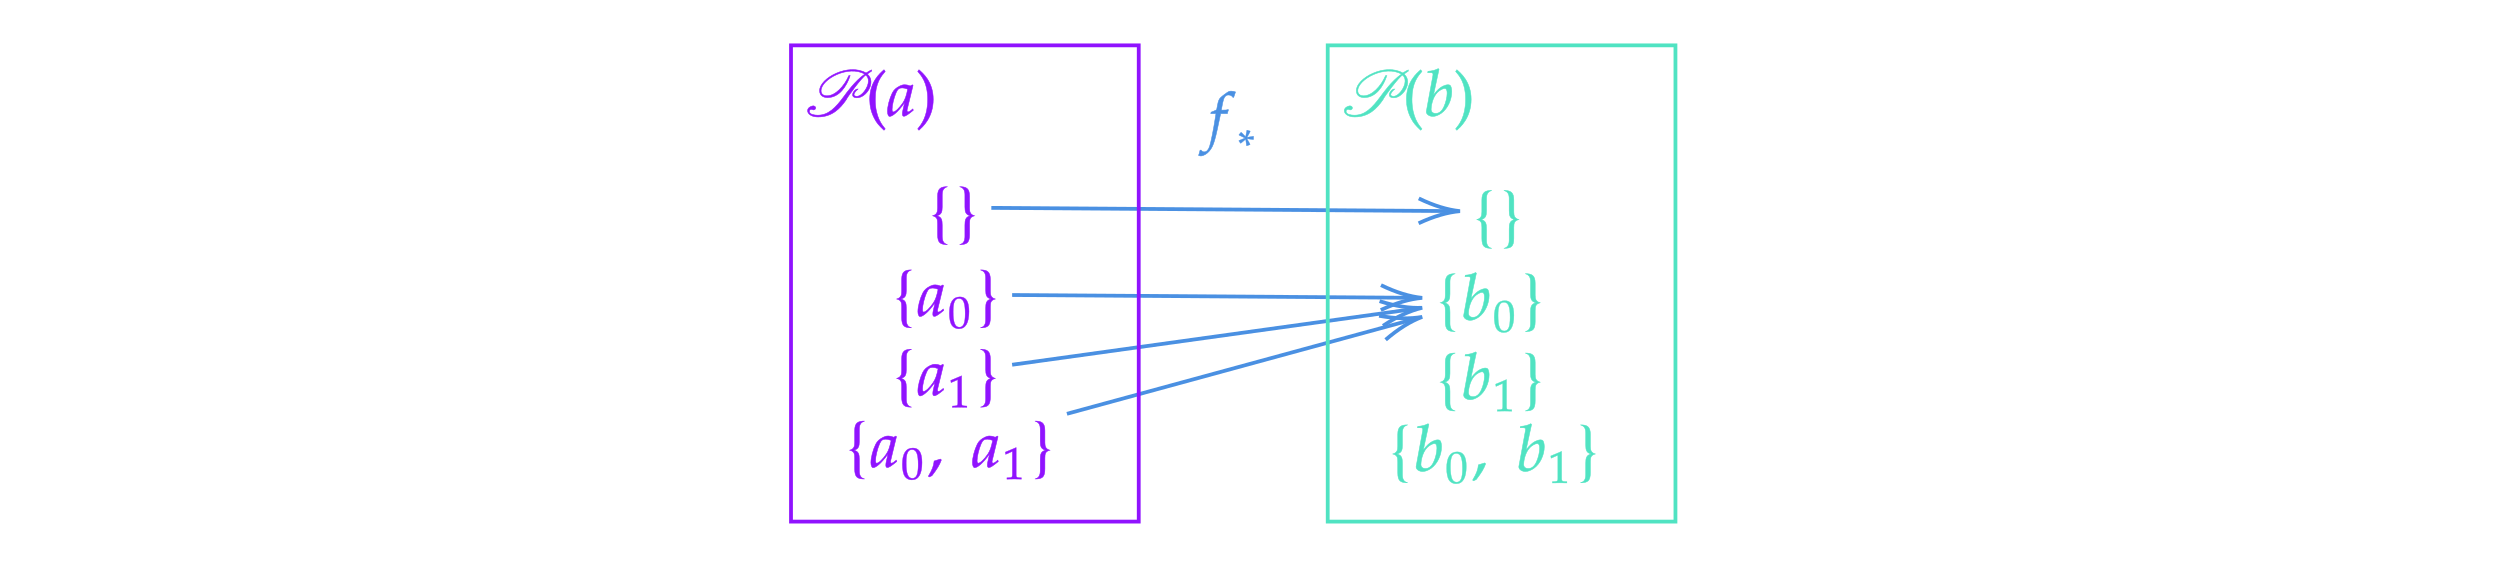
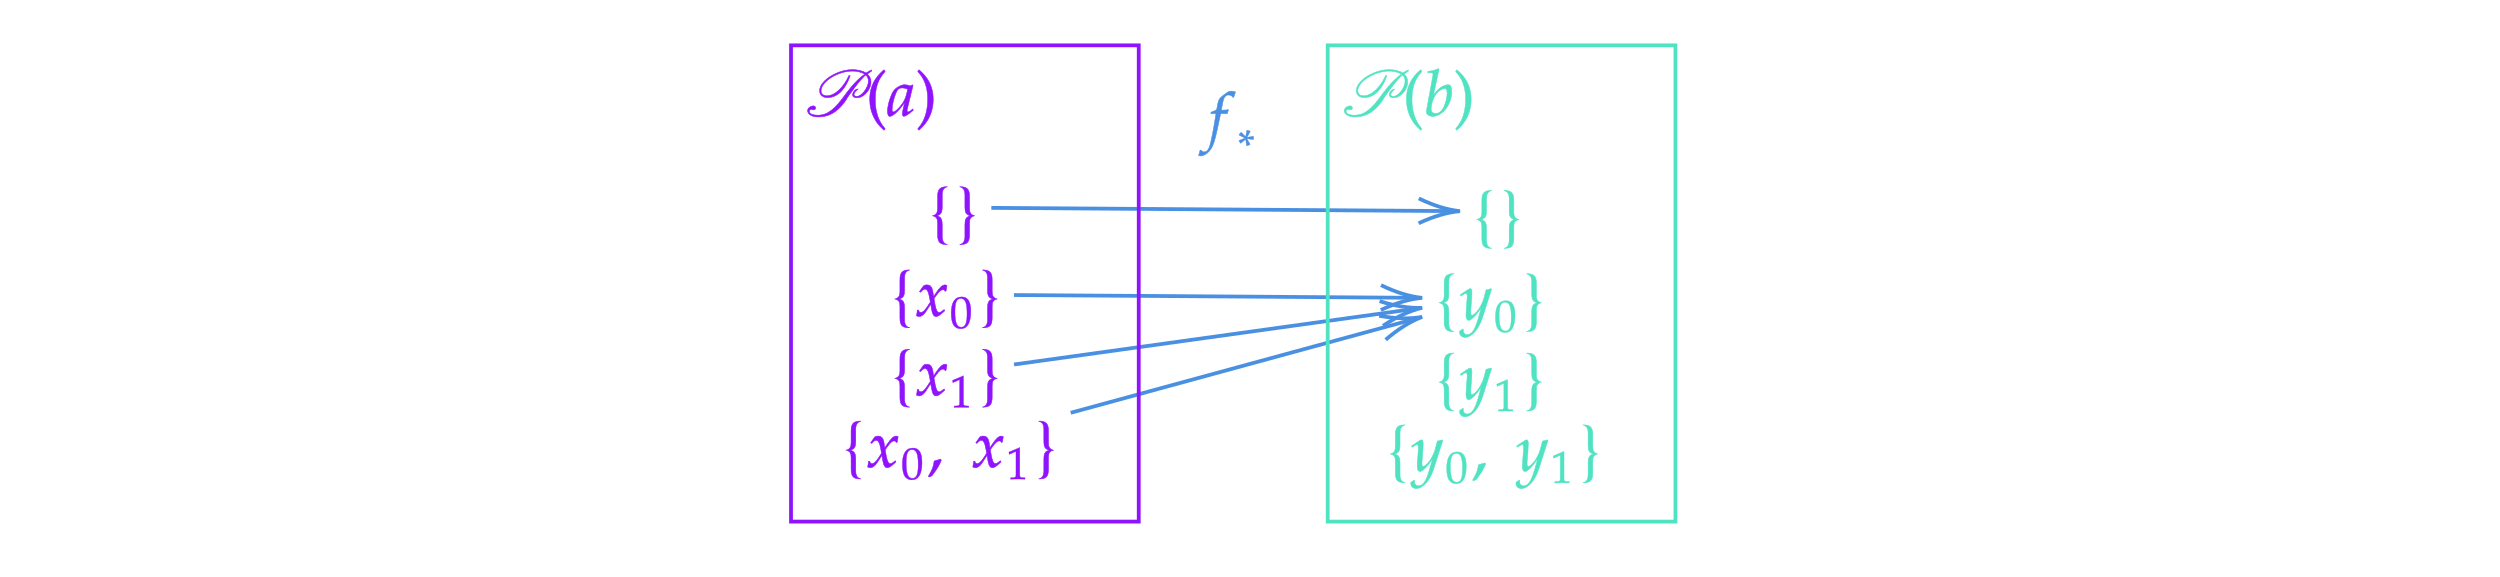
<svg xmlns="http://www.w3.org/2000/svg" x="0" y="0" width="661.433" height="152.4" style="         width:661.433px;         height:152.4px;         background: transparent;         fill: none; ">
  <svg class="role-diagram-draw-area">
    <g class="shapes-region" style="stroke: black; fill: none;">
      <g />
    </g>
    <g>
      <g class="connection-group">
        <g class="arrow-line">
-           <path class="connection real" stroke-dasharray="" d="  M262.28,55 L384.28,55.85" style="stroke: rgb(74, 144, 226); stroke-width: 1px; fill: none; fill-opacity: 1; stroke-opacity: 1;" />
-           <g stroke="rgb(74,144,226)" transform="matrix(-0.9999756,-0.00698126,0.00698126,-0.9999756,386.279,55.86389)" style="stroke: rgb(74, 144, 226); stroke-width: 1px;" stroke-opacity="1">
+           <path class="connection real" stroke-dasharray="" d="  M262.28,55 L384.28,55.85" style="stroke: rgb(74, 144, 226); stroke-opacity: 1; stroke-width: 1px; fill: none; fill-opacity: 1;" />
+           <g stroke="rgb(74,144,226)" stroke-opacity="1" transform="matrix(-0.9999756,-0.00698126,0.00698126,-0.9999756,386.279,55.86389)" style="stroke: rgb(74, 144, 226); stroke-width: 1px;">
            <path d=" M10.93,-3.29 Q4.96,-0.45 0,0 Q4.96,0.45 10.93,3.29" />
          </g>
        </g>
      </g>
      <g class="connection-group">
        <g class="arrow-line">
-           <path class="connection real" stroke-dasharray="" d="  M267.78,78.05 L374.28,78.79" style="stroke: rgb(74, 144, 226); stroke-width: 1px; fill: none; fill-opacity: 1; stroke-opacity: 1;" />
-           <g stroke="rgb(74,144,226)" transform="matrix(-0.9999756,-0.00698126,0.00698126,-0.9999756,376.279,78.80833)" style="stroke: rgb(74, 144, 226); stroke-width: 1px;" stroke-opacity="1">
+           <path class="connection real" stroke-dasharray="" d="  M268.28,78.06 L374.28,78.79" style="stroke: rgb(74, 144, 226); stroke-opacity: 1; stroke-width: 1px; fill: none; fill-opacity: 1;" />
+           <g stroke="rgb(74,144,226)" stroke-opacity="1" transform="matrix(-0.9999756,-0.00698126,0.00698126,-0.9999756,376.279,78.80833)" style="stroke: rgb(74, 144, 226); stroke-width: 1px;">
            <path d=" M10.93,-3.29 Q4.96,-0.45 0,0 Q4.96,0.45 10.93,3.29" />
          </g>
        </g>
      </g>
      <g class="connection-group">
        <g class="arrow-line">
-           <path class="connection real" stroke-dasharray="" d="  M267.78,96.5 L374.3,81.71" style="stroke: rgb(74, 144, 226); stroke-width: 1px; fill: none; fill-opacity: 1; stroke-opacity: 1;" />
-           <g stroke="rgb(74,144,226)" transform="matrix(-0.9904855,0.1376174,-0.1376174,-0.9904855,376.279,81.43333)" style="stroke: rgb(74, 144, 226); stroke-width: 1px;" stroke-opacity="1">
+           <path class="connection real" stroke-dasharray="" d="  M268.28,96.43 L374.3,81.71" style="stroke: rgb(74, 144, 226); stroke-opacity: 1; stroke-width: 1px; fill: none; fill-opacity: 1;" />
+           <g stroke="rgb(74,144,226)" stroke-opacity="1" transform="matrix(-0.9904855,0.1376174,-0.1376174,-0.9904855,376.279,81.43333)" style="stroke: rgb(74, 144, 226); stroke-width: 1px;">
            <path d=" M10.93,-3.29 Q4.96,-0.45 0,0 Q4.96,0.45 10.93,3.29" />
          </g>
        </g>
      </g>
      <g class="connection-group">
        <g class="arrow-line">
-           <path class="connection real" stroke-dasharray="" d="  M282.28,109.48 L374.35,84.37" style="stroke: rgb(74, 144, 226); stroke-width: 1px; fill: none; fill-opacity: 1; stroke-opacity: 1;" />
-           <g stroke="rgb(74,144,226)" transform="matrix(-0.9647414,0.2631996,-0.2631996,-0.9647414,376.279,83.84243)" style="stroke: rgb(74, 144, 226); stroke-width: 1px;" stroke-opacity="1">
+           <path class="connection real" stroke-dasharray="" d="  M283.28,109.21 L374.35,84.37" style="stroke: rgb(74, 144, 226); stroke-opacity: 1; stroke-width: 1px; fill: none; fill-opacity: 1;" />
+           <g stroke="rgb(74,144,226)" stroke-opacity="1" transform="matrix(-0.9647414,0.2631996,-0.2631996,-0.9647414,376.279,83.84243)" style="stroke: rgb(74, 144, 226); stroke-width: 1px;">
            <path d=" M10.93,-3.29 Q4.96,-0.45 0,0 Q4.96,0.45 10.93,3.29" />
          </g>
        </g>
      </g>
    </g>
    <g>
      <g>
        <rect rx="0" ry="0" x="209.279" y="12" width="92" height="126" style="stroke: rgb(144, 19, 254); stroke-opacity: 1; stroke-width: 1px; fill: none; fill-opacity: 1;" />
      </g>
      <g>
        <rect rx="0" ry="0" x="351.279" y="12" width="92" height="126" style="stroke: rgb(80, 227, 194); stroke-opacity: 1; stroke-width: 1px; fill: none; fill-opacity: 1;" />
      </g>
    </g>
    <g />
  </svg>
  <svg width="660" height="150.967" style="width:660px;height:150.967px;font-family:Asana-Math, Asana;background:transparent;">
    <g>
      <g>
        <g>
-           <g transform="matrix(1,0,0,1,715.7833,27.61668)">
+           <g transform="matrix(1,0,0,1,715.7833,27.61667)">
            <path transform="matrix(0.017,0,0,-0.017,0,0)" d="M263 689C108 689 29 566 29 324C29 207 50 106 85 57C120 8 176 -20 238 -20C389 -20 465 110 465 366C465 585 400 689 263 689ZM245 654C342 654 381 556 381 316C381 103 343 15 251 15C154 15 113 116 113 360C113 571 150 654 245 654Z" stroke="rgb(0,0,0)" stroke-opacity="1" stroke-width="8" fill="rgb(0,0,0)" fill-opacity="1" />
          </g>
        </g>
      </g>
    </g>
    <g>
      <g>
        <g>
-           <g transform="matrix(1,0,0,1,317.5333,36.56667)">
+           <g transform="matrix(1,0,0,1,317.5333,36.56668)">
            <path transform="matrix(0.017,0,0,-0.017,0,0)" d="M345 437L329 437L350 549C366 635 394 673 440 673C470 673 497 658 512 634L522 638C527 654 537 685 545 705L550 720C534 727 503 733 480 733C469 733 453 730 445 726C421 715 339 654 316 630C294 608 282 578 271 521L256 442C215 422 195 414 170 405L165 383L246 383L237 327C207 132 170 -54 148 -123C130 -182 100 -213 64 -213C41 -213 30 -206 12 -184L-2 -188C-6 -211 -20 -259 -25 -268C-16 -273 -1 -276 10 -276C51 -276 105 -245 144 -198C215 -114 235 -18 319 383L423 383C427 402 434 425 440 439L436 446C407 439 408 437 345 437Z" stroke="rgb(74,144,226)" stroke-opacity="1" stroke-width="8" fill="rgb(74,144,226)" fill-opacity="1" />
          </g>
        </g>
        <g>
          <g>
            <g>
              <g>
-                 <g transform="matrix(1,0,0,1,327.4,39.75002)">
+                 <g transform="matrix(1,0,0,1,327.4,39.75001)">
                  <path transform="matrix(0.0119,0,0,-0.0119,0,0)" d="M358 245L358 307L352 311L213 287L282 412L279 427L217 446L208 442L182 299L87 397L77 397L33 345L36 335L167 271L36 217L31 208L67 157L77 157L183 245L201 103L211 99L279 125L279 135L211 257L349 237Z" stroke="rgb(74,144,226)" stroke-opacity="1" stroke-width="8" fill="rgb(74,144,226)" fill-opacity="1" />
                </g>
              </g>
            </g>
          </g>
        </g>
      </g>
    </g>
    <g>
      <g>
        <g>
-           <g transform="matrix(1,0,0,1,212.95,30.61668)">
+           <g transform="matrix(1,0,0,1,212.95,30.61667)">
            <path transform="matrix(0.017,0,0,-0.017,0,0)" d="M207 -19C423 -19 550 112 645 251C645 269 894 611 950 633C980 601 988 577 988 536C988 442 885 294 801 302C721 310 793 387 826 415L810 415C756 400 691 283 807 279C954 274 1117 523 973 647C991 665 1019 680 1038 694L1038 713C985 689 971 673 953 666L953 665C677 826 229 584 229 391C229 304 301 282 351 282C536 282 649 457 705 625L685 625C612 457 474 310 343 310C288 310 252 337 252 389C252 570 683 795 932 647C782 546 638 341 613 307C475 120 366 8 200 8C150 8 70 20 70 66C70 103 104 103 134 90C178 95 183 147 130 154C-14 129 24 -22 207 -19Z" stroke="rgb(144,19,254)" stroke-opacity="1" stroke-width="8" fill="rgb(144,19,254)" fill-opacity="1" />
          </g>
        </g>
        <g>
-           <g transform="matrix(1,0,0,1,229.0833,30.8)">
+           <g transform="matrix(1,0,0,1,229.0833,30.79999)">
            <path transform="matrix(0.017,0,0,-0.017,0,0)" d="M146 266C146 526 243 632 301 700L282 726C225 675 60 542 60 266C60 159 85 58 133 -32C168 -99 200 -138 282 -215L301 -194C255 -137 146 -15 146 266Z" stroke="rgb(144,19,254)" stroke-opacity="1" stroke-width="8" fill="rgb(144,19,254)" fill-opacity="1" />
          </g>
        </g>
        <g>
-           <g transform="matrix(1,0,0,1,234.7333,30.61668)">
+           <g transform="matrix(1,0,0,1,234.7333,30.61667)">
            <path transform="matrix(0.017,0,0,-0.017,0,0)" d="M271 204L242 77C238 60 236 42 236 26C236 4 245 -9 260 -9C283 -9 324 17 406 85L399 106C375 86 346 59 324 59C315 59 309 68 309 82C309 87 309 90 310 93L402 472L392 481L359 463C318 478 301 482 274 482C246 482 226 477 199 464C137 433 104 403 79 354C35 265 4 145 4 67C4 23 19 -11 38 -11C75 -11 155 41 271 204ZM319 414C297 305 278 253 244 201C187 117 126 59 94 59C82 59 76 72 76 99C76 163 104 280 139 360C163 415 186 433 234 433C257 433 275 429 319 414Z" stroke="rgb(144,19,254)" stroke-opacity="1" stroke-width="8" fill="rgb(144,19,254)" fill-opacity="1" />
          </g>
        </g>
        <g>
-           <g transform="matrix(1,0,0,1,242.2667,30.8)">
+           <g transform="matrix(1,0,0,1,242.2667,30.79999)">
            <path transform="matrix(0.017,0,0,-0.017,0,0)" d="M51 726L32 700C87 636 187 526 187 266C187 -10 83 -131 32 -194L51 -215C104 -165 273 -23 273 265C273 542 108 675 51 726Z" stroke="rgb(144,19,254)" stroke-opacity="1" stroke-width="8" fill="rgb(144,19,254)" fill-opacity="1" />
          </g>
        </g>
      </g>
      <g />
      <g />
      <g />
      <g />
      <g>
        <g>
          <g transform="matrix(1,0,0,1,212.95,132.6167)">
            <path transform="matrix(0.017,0,0,-0.017,0,0)" d="" stroke="rgb(144,19,254)" stroke-opacity="1" stroke-width="8" fill="rgb(144,19,254)" fill-opacity="1" />
          </g>
        </g>
      </g>
    </g>
    <g>
      <g>
        <g>
-           <g transform="matrix(1,0,0,1,245.7833,61.73332)">
+           <g transform="matrix(1,0,0,1,245.7833,61.73334)">
            <path transform="matrix(0.017,0,0,-0.017,0,0)" d="M289 -175C226 -161 206 -117 206 -45L206 128C206 207 197 253 125 272L125 274C194 292 206 335 206 409L206 595C206 667 224 707 289 726C189 726 134 703 134 578L134 392C134 327 120 292 58 273C124 254 134 223 134 151L134 -17C134 -149 176 -175 289 -175Z" stroke="rgb(144,19,254)" stroke-opacity="1" stroke-width="8" fill="rgb(144,19,254)" fill-opacity="1" />
          </g>
        </g>
        <g>
-           <g transform="matrix(1,0,0,1,253.1333,61.73332)">
+           <g transform="matrix(1,0,0,1,253.1333,61.73334)">
            <path transform="matrix(0.017,0,0,-0.017,0,0)" d="M275 273C213 292 199 327 199 392L199 578C199 703 144 726 44 726C109 707 127 667 127 595L127 409C127 335 139 292 208 274L208 272C136 253 127 207 127 128L127 -45C127 -117 107 -161 44 -175C157 -175 199 -149 199 -17L199 151C199 223 209 254 275 273Z" stroke="rgb(144,19,254)" stroke-opacity="1" stroke-width="8" fill="rgb(144,19,254)" fill-opacity="1" />
          </g>
        </g>
      </g>
    </g>
    <g>
      <g>
        <g>
-           <g transform="matrix(1,0,0,1,236.2833,83.74998)">
+           <g transform="matrix(1,0,0,1,235.8167,83.75)">
            <path transform="matrix(0.017,0,0,-0.017,0,0)" d="M289 -175C226 -161 206 -117 206 -45L206 128C206 207 197 253 125 272L125 274C194 292 206 335 206 409L206 595C206 667 224 707 289 726C189 726 134 703 134 578L134 392C134 327 120 292 58 273C124 254 134 223 134 151L134 -17C134 -149 176 -175 289 -175Z" stroke="rgb(144,19,254)" stroke-opacity="1" stroke-width="8" fill="rgb(144,19,254)" fill-opacity="1" />
          </g>
        </g>
        <g>
-           <g transform="matrix(1,0,0,1,242.7833,83.56667)">
-             <path transform="matrix(0.017,0,0,-0.017,0,0)" d="M271 204L242 77C238 60 236 42 236 26C236 4 245 -9 260 -9C283 -9 324 17 406 85L399 106C375 86 346 59 324 59C315 59 309 68 309 82C309 87 309 90 310 93L402 472L392 481L359 463C318 478 301 482 274 482C246 482 226 477 199 464C137 433 104 403 79 354C35 265 4 145 4 67C4 23 19 -11 38 -11C75 -11 155 41 271 204ZM319 414C297 305 278 253 244 201C187 117 126 59 94 59C82 59 76 72 76 99C76 163 104 280 139 360C163 415 186 433 234 433C257 433 275 429 319 414Z" stroke="rgb(144,19,254)" stroke-opacity="1" stroke-width="8" fill="rgb(144,19,254)" fill-opacity="1" />
-           </g>
-         </g>
-         <g>
-           <g>
-             <g>
-               <g>
-                 <g transform="matrix(1,0,0,1,250.8333,86.75002)">
+           <g transform="matrix(1,0,0,1,242.3167,83.56668)">
+             <path transform="matrix(0.017,0,0,-0.017,0,0)" d="M9 1C24 -7 40 -11 52 -11C85 -11 124 18 155 65L231 182L242 113C255 28 278 -11 314 -11C336 -11 368 6 400 35L449 79L440 98C404 68 379 53 363 53C348 53 335 63 325 83C316 102 305 139 300 168L282 269L317 318C364 383 391 406 422 406C438 406 450 398 455 383L469 387L484 472C472 479 463 482 454 482C414 482 374 446 312 354L275 299L269 347C257 446 230 482 171 482C145 482 123 474 114 461L56 378L73 368C103 402 123 416 142 416C175 416 197 375 214 277L225 215L185 153C142 86 108 54 80 54C65 54 54 58 52 63L41 91L21 88C21 53 13 27 9 1Z" stroke="rgb(144,19,254)" stroke-opacity="1" stroke-width="8" fill="rgb(144,19,254)" fill-opacity="1" />
+           </g>
+         </g>
+         <g>
+           <g>
+             <g>
+               <g>
+                 <g transform="matrix(1,0,0,1,251.3167,86.75001)">
                  <path transform="matrix(0.0119,0,0,-0.0119,0,0)" d="M263 689C108 689 29 566 29 324C29 207 50 106 85 57C120 8 176 -20 238 -20C389 -20 465 110 465 366C465 585 400 689 263 689ZM245 654C342 654 381 556 381 316C381 103 343 15 251 15C154 15 113 116 113 360C113 571 150 654 245 654Z" stroke="rgb(144,19,254)" stroke-opacity="1" stroke-width="8" fill="rgb(144,19,254)" fill-opacity="1" />
                </g>
              </g>
            </g>
          </g>
        </g>
        <g>
-           <g transform="matrix(1,0,0,1,258.6333,83.74998)">
+           <g transform="matrix(1,0,0,1,259.1166,83.75)">
            <path transform="matrix(0.017,0,0,-0.017,0,0)" d="M275 273C213 292 199 327 199 392L199 578C199 703 144 726 44 726C109 707 127 667 127 595L127 409C127 335 139 292 208 274L208 272C136 253 127 207 127 128L127 -45C127 -117 107 -161 44 -175C157 -175 199 -149 199 -17L199 151C199 223 209 254 275 273Z" stroke="rgb(144,19,254)" stroke-opacity="1" stroke-width="8" fill="rgb(144,19,254)" fill-opacity="1" />
          </g>
        </g>
      </g>
    </g>
    <g>
      <g>
        <g>
-           <g transform="matrix(1,0,0,1,236.2833,104.75)">
+           <g transform="matrix(1,0,0,1,235.8167,104.75)">
            <path transform="matrix(0.017,0,0,-0.017,0,0)" d="M289 -175C226 -161 206 -117 206 -45L206 128C206 207 197 253 125 272L125 274C194 292 206 335 206 409L206 595C206 667 224 707 289 726C189 726 134 703 134 578L134 392C134 327 120 292 58 273C124 254 134 223 134 151L134 -17C134 -149 176 -175 289 -175Z" stroke="rgb(144,19,254)" stroke-opacity="1" stroke-width="8" fill="rgb(144,19,254)" fill-opacity="1" />
          </g>
        </g>
        <g>
-           <g transform="matrix(1,0,0,1,242.7833,104.5667)">
-             <path transform="matrix(0.017,0,0,-0.017,0,0)" d="M271 204L242 77C238 60 236 42 236 26C236 4 245 -9 260 -9C283 -9 324 17 406 85L399 106C375 86 346 59 324 59C315 59 309 68 309 82C309 87 309 90 310 93L402 472L392 481L359 463C318 478 301 482 274 482C246 482 226 477 199 464C137 433 104 403 79 354C35 265 4 145 4 67C4 23 19 -11 38 -11C75 -11 155 41 271 204ZM319 414C297 305 278 253 244 201C187 117 126 59 94 59C82 59 76 72 76 99C76 163 104 280 139 360C163 415 186 433 234 433C257 433 275 429 319 414Z" stroke="rgb(144,19,254)" stroke-opacity="1" stroke-width="8" fill="rgb(144,19,254)" fill-opacity="1" />
-           </g>
-         </g>
-         <g>
-           <g>
-             <g>
-               <g>
-                 <g transform="matrix(1,0,0,1,250.8333,107.75)">
+           <g transform="matrix(1,0,0,1,242.3167,104.5667)">
+             <path transform="matrix(0.017,0,0,-0.017,0,0)" d="M9 1C24 -7 40 -11 52 -11C85 -11 124 18 155 65L231 182L242 113C255 28 278 -11 314 -11C336 -11 368 6 400 35L449 79L440 98C404 68 379 53 363 53C348 53 335 63 325 83C316 102 305 139 300 168L282 269L317 318C364 383 391 406 422 406C438 406 450 398 455 383L469 387L484 472C472 479 463 482 454 482C414 482 374 446 312 354L275 299L269 347C257 446 230 482 171 482C145 482 123 474 114 461L56 378L73 368C103 402 123 416 142 416C175 416 197 375 214 277L225 215L185 153C142 86 108 54 80 54C65 54 54 58 52 63L41 91L21 88C21 53 13 27 9 1Z" stroke="rgb(144,19,254)" stroke-opacity="1" stroke-width="8" fill="rgb(144,19,254)" fill-opacity="1" />
+           </g>
+         </g>
+         <g>
+           <g>
+             <g>
+               <g>
+                 <g transform="matrix(1,0,0,1,251.3167,107.75)">
                  <path transform="matrix(0.0119,0,0,-0.0119,0,0)" d="M418 -3L418 27L366 30C311 33 301 44 301 96L301 700L60 598L67 548L217 614L217 96C217 44 206 33 152 30L96 27L96 -3C250 0 250 0 261 0C292 0 402 -3 418 -3Z" stroke="rgb(144,19,254)" stroke-opacity="1" stroke-width="8" fill="rgb(144,19,254)" fill-opacity="1" />
                </g>
              </g>
            </g>
          </g>
        </g>
        <g>
-           <g transform="matrix(1,0,0,1,258.6333,104.75)">
+           <g transform="matrix(1,0,0,1,259.1166,104.75)">
            <path transform="matrix(0.017,0,0,-0.017,0,0)" d="M275 273C213 292 199 327 199 392L199 578C199 703 144 726 44 726C109 707 127 667 127 595L127 409C127 335 139 292 208 274L208 272C136 253 127 207 127 128L127 -45C127 -117 107 -161 44 -175C157 -175 199 -149 199 -17L199 151C199 223 209 254 275 273Z" stroke="rgb(144,19,254)" stroke-opacity="1" stroke-width="8" fill="rgb(144,19,254)" fill-opacity="1" />
          </g>
        </g>
      </g>
    </g>
    <g>
      <g>
        <g>
-           <g transform="matrix(1,0,0,1,223.85,123.75)">
+           <g transform="matrix(1,0,0,1,222.9,123.75)">
            <path transform="matrix(0.017,0,0,-0.017,0,0)" d="M289 -175C226 -161 206 -117 206 -45L206 128C206 207 197 253 125 272L125 274C194 292 206 335 206 409L206 595C206 667 224 707 289 726C189 726 134 703 134 578L134 392C134 327 120 292 58 273C124 254 134 223 134 151L134 -17C134 -149 176 -175 289 -175Z" stroke="rgb(144,19,254)" stroke-opacity="1" stroke-width="8" fill="rgb(144,19,254)" fill-opacity="1" />
          </g>
        </g>
        <g>
-           <g transform="matrix(1,0,0,1,230.35,123.55)">
-             <path transform="matrix(0.017,0,0,-0.017,0,0)" d="M271 204L242 77C238 60 236 42 236 26C236 4 245 -9 260 -9C283 -9 324 17 406 85L399 106C375 86 346 59 324 59C315 59 309 68 309 82C309 87 309 90 310 93L402 472L392 481L359 463C318 478 301 482 274 482C246 482 226 477 199 464C137 433 104 403 79 354C35 265 4 145 4 67C4 23 19 -11 38 -11C75 -11 155 41 271 204ZM319 414C297 305 278 253 244 201C187 117 126 59 94 59C82 59 76 72 76 99C76 163 104 280 139 360C163 415 186 433 234 433C257 433 275 429 319 414Z" stroke="rgb(144,19,254)" stroke-opacity="1" stroke-width="8" fill="rgb(144,19,254)" fill-opacity="1" />
-           </g>
-         </g>
-         <g>
-           <g>
-             <g>
-               <g>
-                 <g transform="matrix(1,0,0,1,238.4,126.7334)">
+           <g transform="matrix(1,0,0,1,229.4,123.5667)">
+             <path transform="matrix(0.017,0,0,-0.017,0,0)" d="M9 1C24 -7 40 -11 52 -11C85 -11 124 18 155 65L231 182L242 113C255 28 278 -11 314 -11C336 -11 368 6 400 35L449 79L440 98C404 68 379 53 363 53C348 53 335 63 325 83C316 102 305 139 300 168L282 269L317 318C364 383 391 406 422 406C438 406 450 398 455 383L469 387L484 472C472 479 463 482 454 482C414 482 374 446 312 354L275 299L269 347C257 446 230 482 171 482C145 482 123 474 114 461L56 378L73 368C103 402 123 416 142 416C175 416 197 375 214 277L225 215L185 153C142 86 108 54 80 54C65 54 54 58 52 63L41 91L21 88C21 53 13 27 9 1Z" stroke="rgb(144,19,254)" stroke-opacity="1" stroke-width="8" fill="rgb(144,19,254)" fill-opacity="1" />
+           </g>
+         </g>
+         <g>
+           <g>
+             <g>
+               <g>
+                 <g transform="matrix(1,0,0,1,238.4,126.7333)">
                  <path transform="matrix(0.0119,0,0,-0.0119,0,0)" d="M263 689C108 689 29 566 29 324C29 207 50 106 85 57C120 8 176 -20 238 -20C389 -20 465 110 465 366C465 585 400 689 263 689ZM245 654C342 654 381 556 381 316C381 103 343 15 251 15C154 15 113 116 113 360C113 571 150 654 245 654Z" stroke="rgb(144,19,254)" stroke-opacity="1" stroke-width="8" fill="rgb(144,19,254)" fill-opacity="1" />
                </g>
              </g>
            </g>
          </g>
        </g>
        <g>
-           <g transform="matrix(1,0,0,1,245.35,123.55)">
+           <g transform="matrix(1,0,0,1,245.35,123.5667)">
            <path transform="matrix(0.017,0,0,-0.017,0,0)" d="M204 123C177 114 159 108 106 93C99 17 74 -48 16 -144L30 -155L71 -136C152 -31 190 32 218 109Z" stroke="rgb(144,19,254)" stroke-opacity="1" stroke-width="8" fill="rgb(144,19,254)" fill-opacity="1" />
          </g>
        </g>
        <g>
-           <g transform="matrix(1,0,0,1,252.9833,123.55)">
-             <path transform="matrix(0.017,0,0,-0.017,0,0)" d="M520 204L491 77C487 60 485 42 485 26C485 4 494 -9 509 -9C532 -9 573 17 655 85L648 106C624 86 595 59 573 59C564 59 558 68 558 82C558 87 558 90 559 93L651 472L641 481L608 463C567 478 550 482 523 482C495 482 475 477 448 464C386 433 353 403 328 354C284 265 253 145 253 67C253 23 268 -11 287 -11C324 -11 404 41 520 204ZM568 414C546 305 527 253 493 201C436 117 375 59 343 59C331 59 325 72 325 99C325 163 353 280 388 360C412 415 435 433 483 433C506 433 524 429 568 414Z" stroke="rgb(144,19,254)" stroke-opacity="1" stroke-width="8" fill="rgb(144,19,254)" fill-opacity="1" />
-           </g>
-         </g>
-         <g>
-           <g>
-             <g>
-               <g>
-                 <g transform="matrix(1,0,0,1,265.2667,126.7334)">
+           <g transform="matrix(1,0,0,1,252.9833,123.5667)">
+             <path transform="matrix(0.017,0,0,-0.017,0,0)" d="M258 1C273 -7 289 -11 301 -11C334 -11 373 18 404 65L480 182L491 113C504 28 527 -11 563 -11C585 -11 617 6 649 35L698 79L689 98C653 68 628 53 612 53C597 53 584 63 574 83C565 102 554 139 549 168L531 269L566 318C613 383 640 406 671 406C687 406 699 398 704 383L718 387L733 472C721 479 712 482 703 482C663 482 623 446 561 354L524 299L518 347C506 446 479 482 420 482C394 482 372 474 363 461L305 378L322 368C352 402 372 416 391 416C424 416 446 375 463 277L474 215L434 153C391 86 357 54 329 54C314 54 303 58 301 63L290 91L270 88C270 53 262 27 258 1Z" stroke="rgb(144,19,254)" stroke-opacity="1" stroke-width="8" fill="rgb(144,19,254)" fill-opacity="1" />
+           </g>
+         </g>
+         <g>
+           <g>
+             <g>
+               <g>
+                 <g transform="matrix(1,0,0,1,266.2167,126.7333)">
                  <path transform="matrix(0.0119,0,0,-0.0119,0,0)" d="M418 -3L418 27L366 30C311 33 301 44 301 96L301 700L60 598L67 548L217 614L217 96C217 44 206 33 152 30L96 27L96 -3C250 0 250 0 261 0C292 0 402 -3 418 -3Z" stroke="rgb(144,19,254)" stroke-opacity="1" stroke-width="8" fill="rgb(144,19,254)" fill-opacity="1" />
                </g>
              </g>
            </g>
          </g>
        </g>
        <g>
-           <g transform="matrix(1,0,0,1,273.0667,123.75)">
+           <g transform="matrix(1,0,0,1,274.0167,123.75)">
            <path transform="matrix(0.017,0,0,-0.017,0,0)" d="M275 273C213 292 199 327 199 392L199 578C199 703 144 726 44 726C109 707 127 667 127 595L127 409C127 335 139 292 208 274L208 272C136 253 127 207 127 128L127 -45C127 -117 107 -161 44 -175C157 -175 199 -149 199 -17L199 151C199 223 209 254 275 273Z" stroke="rgb(144,19,254)" stroke-opacity="1" stroke-width="8" fill="rgb(144,19,254)" fill-opacity="1" />
          </g>
        </g>
      </g>
    </g>
    <g>
      <g>
        <g>
-           <g transform="matrix(1,0,0,1,354.95,30.61668)">
+           <g transform="matrix(1,0,0,1,354.95,30.61667)">
            <path transform="matrix(0.017,0,0,-0.017,0,0)" d="M207 -19C423 -19 550 112 645 251C645 269 894 611 950 633C980 601 988 577 988 536C988 442 885 294 801 302C721 310 793 387 826 415L810 415C756 400 691 283 807 279C954 274 1117 523 973 647C991 665 1019 680 1038 694L1038 713C985 689 971 673 953 666L953 665C677 826 229 584 229 391C229 304 301 282 351 282C536 282 649 457 705 625L685 625C612 457 474 310 343 310C288 310 252 337 252 389C252 570 683 795 932 647C782 546 638 341 613 307C475 120 366 8 200 8C150 8 70 20 70 66C70 103 104 103 134 90C178 95 183 147 130 154C-14 129 24 -22 207 -19Z" stroke="rgb(80,227,194)" stroke-opacity="1" stroke-width="8" fill="rgb(80,227,194)" fill-opacity="1" />
          </g>
        </g>
        <g>
-           <g transform="matrix(1,0,0,1,371.0833,30.8)">
+           <g transform="matrix(1,0,0,1,371.0833,30.79999)">
            <path transform="matrix(0.017,0,0,-0.017,0,0)" d="M146 266C146 526 243 632 301 700L282 726C225 675 60 542 60 266C60 159 85 58 133 -32C168 -99 200 -138 282 -215L301 -194C255 -137 146 -15 146 266Z" stroke="rgb(80,227,194)" stroke-opacity="1" stroke-width="8" fill="rgb(80,227,194)" fill-opacity="1" />
          </g>
        </g>
        <g>
-           <g transform="matrix(1,0,0,1,376.7333,30.61668)">
+           <g transform="matrix(1,0,0,1,376.7333,30.61667)">
            <path transform="matrix(0.017,0,0,-0.017,0,0)" d="M235 722L223 733C171 707 135 698 63 691L59 670L107 670C131 670 141 663 141 646C141 639 140 628 139 622L38 71C37 68 37 64 37 61C37 22 85 -11 140 -11C177 -11 228 8 271 39C367 107 433 244 433 376C433 414 424 453 412 468C405 477 392 482 377 482C353 482 323 474 295 460C244 433 211 403 149 324ZM322 424C348 424 361 401 361 352C361 288 340 202 310 137C277 68 237 36 183 36C137 36 112 59 112 101C112 135 127 276 208 361C241 395 293 424 322 424Z" stroke="rgb(80,227,194)" stroke-opacity="1" stroke-width="8" fill="rgb(80,227,194)" fill-opacity="1" />
          </g>
        </g>
        <g>
-           <g transform="matrix(1,0,0,1,384.5833,30.8)">
+           <g transform="matrix(1,0,0,1,384.5833,30.79999)">
            <path transform="matrix(0.017,0,0,-0.017,0,0)" d="M51 726L32 700C87 636 187 526 187 266C187 -10 83 -131 32 -194L51 -215C104 -165 273 -23 273 265C273 542 108 675 51 726Z" stroke="rgb(80,227,194)" stroke-opacity="1" stroke-width="8" fill="rgb(80,227,194)" fill-opacity="1" />
          </g>
        </g>
      </g>
      <g />
      <g />
      <g />
      <g />
      <g>
        <g>
          <g transform="matrix(1,0,0,1,354.95,132.6167)">
            <path transform="matrix(0.017,0,0,-0.017,0,0)" d="" stroke="rgb(80,227,194)" stroke-opacity="1" stroke-width="8" fill="rgb(80,227,194)" fill-opacity="1" />
          </g>
        </g>
      </g>
    </g>
    <g>
      <g>
        <g>
-           <g transform="matrix(1,0,0,1,389.7833,62.73332)">
+           <g transform="matrix(1,0,0,1,389.7833,62.73334)">
            <path transform="matrix(0.017,0,0,-0.017,0,0)" d="M289 -175C226 -161 206 -117 206 -45L206 128C206 207 197 253 125 272L125 274C194 292 206 335 206 409L206 595C206 667 224 707 289 726C189 726 134 703 134 578L134 392C134 327 120 292 58 273C124 254 134 223 134 151L134 -17C134 -149 176 -175 289 -175Z" stroke="rgb(80,227,194)" stroke-opacity="1" stroke-width="8" fill="rgb(80,227,194)" fill-opacity="1" />
          </g>
        </g>
        <g>
-           <g transform="matrix(1,0,0,1,397.1333,62.73332)">
+           <g transform="matrix(1,0,0,1,397.1333,62.73334)">
            <path transform="matrix(0.017,0,0,-0.017,0,0)" d="M275 273C213 292 199 327 199 392L199 578C199 703 144 726 44 726C109 707 127 667 127 595L127 409C127 335 139 292 208 274L208 272C136 253 127 207 127 128L127 -45C127 -117 107 -161 44 -175C157 -175 199 -149 199 -17L199 151C199 223 209 254 275 273Z" stroke="rgb(80,227,194)" stroke-opacity="1" stroke-width="8" fill="rgb(80,227,194)" fill-opacity="1" />
          </g>
        </g>
      </g>
    </g>
    <g>
      <g>
        <g>
-           <g transform="matrix(1,0,0,1,380.1166,84.74998)">
+           <g transform="matrix(1,0,0,1,379.8167,84.75)">
            <path transform="matrix(0.017,0,0,-0.017,0,0)" d="M289 -175C226 -161 206 -117 206 -45L206 128C206 207 197 253 125 272L125 274C194 292 206 335 206 409L206 595C206 667 224 707 289 726C189 726 134 703 134 578L134 392C134 327 120 292 58 273C124 254 134 223 134 151L134 -17C134 -149 176 -175 289 -175Z" stroke="rgb(80,227,194)" stroke-opacity="1" stroke-width="8" fill="rgb(80,227,194)" fill-opacity="1" />
          </g>
        </g>
        <g>
-           <g transform="matrix(1,0,0,1,386.6166,84.56667)">
-             <path transform="matrix(0.017,0,0,-0.017,0,0)" d="M235 722L223 733C171 707 135 698 63 691L59 670L107 670C131 670 141 663 141 646C141 639 140 628 139 622L38 71C37 68 37 64 37 61C37 22 85 -11 140 -11C177 -11 228 8 271 39C367 107 433 244 433 376C433 414 424 453 412 468C405 477 392 482 377 482C353 482 323 474 295 460C244 433 211 403 149 324ZM322 424C348 424 361 401 361 352C361 288 340 202 310 137C277 68 237 36 183 36C137 36 112 59 112 101C112 135 127 276 208 361C241 395 293 424 322 424Z" stroke="rgb(80,227,194)" stroke-opacity="1" stroke-width="8" fill="rgb(80,227,194)" fill-opacity="1" />
-           </g>
-         </g>
-         <g>
-           <g>
-             <g>
-               <g>
-                 <g transform="matrix(1,0,0,1,395,87.75002)">
+           <g transform="matrix(1,0,0,1,386.3,84.56668)">
+             <path transform="matrix(0.017,0,0,-0.017,0,0)" d="M-7 -180C-8 -187 -8 -193 -8 -198C-8 -241 29 -276 74 -276C180 -276 290 -152 349 33L490 473L479 482C450 471 427 465 405 463L370 331C358 284 323 211 290 162C255 111 206 67 184 67C172 67 163 90 164 115L180 322C182 353 184 391 184 419C184 464 177 482 160 482C147 482 133 475 85 442L3 386L14 368L64 398C69 401 80 410 89 410C103 410 111 391 111 358C111 357 111 351 110 343L93 100L92 60C92 18 110 -11 135 -11C172 -11 256 74 331 187L282 16C231 -161 181 -234 111 -234C76 -234 49 -207 49 -172C49 -167 50 -159 51 -150L41 -146Z" stroke="rgb(80,227,194)" stroke-opacity="1" stroke-width="8" fill="rgb(80,227,194)" fill-opacity="1" />
+           </g>
+         </g>
+         <g>
+           <g>
+             <g>
+               <g>
+                 <g transform="matrix(1,0,0,1,395.3,87.75001)">
                  <path transform="matrix(0.0119,0,0,-0.0119,0,0)" d="M263 689C108 689 29 566 29 324C29 207 50 106 85 57C120 8 176 -20 238 -20C389 -20 465 110 465 366C465 585 400 689 263 689ZM245 654C342 654 381 556 381 316C381 103 343 15 251 15C154 15 113 116 113 360C113 571 150 654 245 654Z" stroke="rgb(80,227,194)" stroke-opacity="1" stroke-width="8" fill="rgb(80,227,194)" fill-opacity="1" />
                </g>
              </g>
            </g>
          </g>
        </g>
        <g>
-           <g transform="matrix(1,0,0,1,402.7833,84.74998)">
+           <g transform="matrix(1,0,0,1,403.1,84.75)">
            <path transform="matrix(0.017,0,0,-0.017,0,0)" d="M275 273C213 292 199 327 199 392L199 578C199 703 144 726 44 726C109 707 127 667 127 595L127 409C127 335 139 292 208 274L208 272C136 253 127 207 127 128L127 -45C127 -117 107 -161 44 -175C157 -175 199 -149 199 -17L199 151C199 223 209 254 275 273Z" stroke="rgb(80,227,194)" stroke-opacity="1" stroke-width="8" fill="rgb(80,227,194)" fill-opacity="1" />
          </g>
        </g>
      </g>
    </g>
    <g>
      <g>
        <g>
-           <g transform="matrix(1,0,0,1,380.1166,105.75)">
+           <g transform="matrix(1,0,0,1,379.8167,105.75)">
            <path transform="matrix(0.017,0,0,-0.017,0,0)" d="M289 -175C226 -161 206 -117 206 -45L206 128C206 207 197 253 125 272L125 274C194 292 206 335 206 409L206 595C206 667 224 707 289 726C189 726 134 703 134 578L134 392C134 327 120 292 58 273C124 254 134 223 134 151L134 -17C134 -149 176 -175 289 -175Z" stroke="rgb(80,227,194)" stroke-opacity="1" stroke-width="8" fill="rgb(80,227,194)" fill-opacity="1" />
          </g>
        </g>
        <g>
-           <g transform="matrix(1,0,0,1,386.6166,105.5667)">
-             <path transform="matrix(0.017,0,0,-0.017,0,0)" d="M235 722L223 733C171 707 135 698 63 691L59 670L107 670C131 670 141 663 141 646C141 639 140 628 139 622L38 71C37 68 37 64 37 61C37 22 85 -11 140 -11C177 -11 228 8 271 39C367 107 433 244 433 376C433 414 424 453 412 468C405 477 392 482 377 482C353 482 323 474 295 460C244 433 211 403 149 324ZM322 424C348 424 361 401 361 352C361 288 340 202 310 137C277 68 237 36 183 36C137 36 112 59 112 101C112 135 127 276 208 361C241 395 293 424 322 424Z" stroke="rgb(80,227,194)" stroke-opacity="1" stroke-width="8" fill="rgb(80,227,194)" fill-opacity="1" />
-           </g>
-         </g>
-         <g>
-           <g>
-             <g>
-               <g>
-                 <g transform="matrix(1,0,0,1,395,108.75)">
+           <g transform="matrix(1,0,0,1,386.3,105.5667)">
+             <path transform="matrix(0.017,0,0,-0.017,0,0)" d="M-7 -180C-8 -187 -8 -193 -8 -198C-8 -241 29 -276 74 -276C180 -276 290 -152 349 33L490 473L479 482C450 471 427 465 405 463L370 331C358 284 323 211 290 162C255 111 206 67 184 67C172 67 163 90 164 115L180 322C182 353 184 391 184 419C184 464 177 482 160 482C147 482 133 475 85 442L3 386L14 368L64 398C69 401 80 410 89 410C103 410 111 391 111 358C111 357 111 351 110 343L93 100L92 60C92 18 110 -11 135 -11C172 -11 256 74 331 187L282 16C231 -161 181 -234 111 -234C76 -234 49 -207 49 -172C49 -167 50 -159 51 -150L41 -146Z" stroke="rgb(80,227,194)" stroke-opacity="1" stroke-width="8" fill="rgb(80,227,194)" fill-opacity="1" />
+           </g>
+         </g>
+         <g>
+           <g>
+             <g>
+               <g>
+                 <g transform="matrix(1,0,0,1,395.3,108.7333)">
                  <path transform="matrix(0.0119,0,0,-0.0119,0,0)" d="M418 -3L418 27L366 30C311 33 301 44 301 96L301 700L60 598L67 548L217 614L217 96C217 44 206 33 152 30L96 27L96 -3C250 0 250 0 261 0C292 0 402 -3 418 -3Z" stroke="rgb(80,227,194)" stroke-opacity="1" stroke-width="8" fill="rgb(80,227,194)" fill-opacity="1" />
                </g>
              </g>
            </g>
          </g>
        </g>
        <g>
-           <g transform="matrix(1,0,0,1,402.7833,105.75)">
+           <g transform="matrix(1,0,0,1,403.1,105.75)">
            <path transform="matrix(0.017,0,0,-0.017,0,0)" d="M275 273C213 292 199 327 199 392L199 578C199 703 144 726 44 726C109 707 127 667 127 595L127 409C127 335 139 292 208 274L208 272C136 253 127 207 127 128L127 -45C127 -117 107 -161 44 -175C157 -175 199 -149 199 -17L199 151C199 223 209 254 275 273Z" stroke="rgb(80,227,194)" stroke-opacity="1" stroke-width="8" fill="rgb(80,227,194)" fill-opacity="1" />
          </g>
        </g>
      </g>
    </g>
    <g>
      <g>
        <g>
-           <g transform="matrix(1,0,0,1,367.5333,124.75)">
+           <g transform="matrix(1,0,0,1,366.9,124.75)">
            <path transform="matrix(0.017,0,0,-0.017,0,0)" d="M289 -175C226 -161 206 -117 206 -45L206 128C206 207 197 253 125 272L125 274C194 292 206 335 206 409L206 595C206 667 224 707 289 726C189 726 134 703 134 578L134 392C134 327 120 292 58 273C124 254 134 223 134 151L134 -17C134 -149 176 -175 289 -175Z" stroke="rgb(80,227,194)" stroke-opacity="1" stroke-width="8" fill="rgb(80,227,194)" fill-opacity="1" />
          </g>
        </g>
        <g>
-           <g transform="matrix(1,0,0,1,374.0333,124.5667)">
-             <path transform="matrix(0.017,0,0,-0.017,0,0)" d="M235 722L223 733C171 707 135 698 63 691L59 670L107 670C131 670 141 663 141 646C141 639 140 628 139 622L38 71C37 68 37 64 37 61C37 22 85 -11 140 -11C177 -11 228 8 271 39C367 107 433 244 433 376C433 414 424 453 412 468C405 477 392 482 377 482C353 482 323 474 295 460C244 433 211 403 149 324ZM322 424C348 424 361 401 361 352C361 288 340 202 310 137C277 68 237 36 183 36C137 36 112 59 112 101C112 135 127 276 208 361C241 395 293 424 322 424Z" stroke="rgb(80,227,194)" stroke-opacity="1" stroke-width="8" fill="rgb(80,227,194)" fill-opacity="1" />
+           <g transform="matrix(1,0,0,1,373.4,124.5667)">
+             <path transform="matrix(0.017,0,0,-0.017,0,0)" d="M-7 -180C-8 -187 -8 -193 -8 -198C-8 -241 29 -276 74 -276C180 -276 290 -152 349 33L490 473L479 482C450 471 427 465 405 463L370 331C358 284 323 211 290 162C255 111 206 67 184 67C172 67 163 90 164 115L180 322C182 353 184 391 184 419C184 464 177 482 160 482C147 482 133 475 85 442L3 386L14 368L64 398C69 401 80 410 89 410C103 410 111 391 111 358C111 357 111 351 110 343L93 100L92 60C92 18 110 -11 135 -11C172 -11 256 74 331 187L282 16C231 -161 181 -234 111 -234C76 -234 49 -207 49 -172C49 -167 50 -159 51 -150L41 -146Z" stroke="rgb(80,227,194)" stroke-opacity="1" stroke-width="8" fill="rgb(80,227,194)" fill-opacity="1" />
          </g>
        </g>
        <g>
          <g>
            <g>
              <g>
                <g transform="matrix(1,0,0,1,382.4,127.75)">
                  <path transform="matrix(0.0119,0,0,-0.0119,0,0)" d="M263 689C108 689 29 566 29 324C29 207 50 106 85 57C120 8 176 -20 238 -20C389 -20 465 110 465 366C465 585 400 689 263 689ZM245 654C342 654 381 556 381 316C381 103 343 15 251 15C154 15 113 116 113 360C113 571 150 654 245 654Z" stroke="rgb(80,227,194)" stroke-opacity="1" stroke-width="8" fill="rgb(80,227,194)" fill-opacity="1" />
                </g>
              </g>
            </g>
          </g>
        </g>
        <g>
          <g transform="matrix(1,0,0,1,389.35,124.5667)">
            <path transform="matrix(0.017,0,0,-0.017,0,0)" d="M204 123C177 114 159 108 106 93C99 17 74 -48 16 -144L30 -155L71 -136C152 -31 190 32 218 109Z" stroke="rgb(80,227,194)" stroke-opacity="1" stroke-width="8" fill="rgb(80,227,194)" fill-opacity="1" />
          </g>
        </g>
        <g>
          <g transform="matrix(1,0,0,1,396.9833,124.5667)">
-             <path transform="matrix(0.017,0,0,-0.017,0,0)" d="M484 722L472 733C420 707 384 698 312 691L308 670L356 670C380 670 390 663 390 646C390 639 389 628 388 622L287 71C286 68 286 64 286 61C286 22 334 -11 389 -11C426 -11 477 8 520 39C616 107 682 244 682 376C682 414 673 453 661 468C654 477 641 482 626 482C602 482 572 474 544 460C493 433 460 403 398 324ZM571 424C597 424 610 401 610 352C610 288 589 202 559 137C526 68 486 36 432 36C386 36 361 59 361 101C361 135 376 276 457 361C490 395 542 424 571 424Z" stroke="rgb(80,227,194)" stroke-opacity="1" stroke-width="8" fill="rgb(80,227,194)" fill-opacity="1" />
-           </g>
-         </g>
-         <g>
-           <g>
-             <g>
-               <g>
-                 <g transform="matrix(1,0,0,1,409.5833,127.75)">
+             <path transform="matrix(0.017,0,0,-0.017,0,0)" d="M242 -180C241 -187 241 -193 241 -198C241 -241 278 -276 323 -276C429 -276 539 -152 598 33L739 473L728 482C699 471 676 465 654 463L619 331C607 284 572 211 539 162C504 111 455 67 433 67C421 67 412 90 413 115L429 322C431 353 433 391 433 419C433 464 426 482 409 482C396 482 382 475 334 442L252 386L263 368L313 398C318 401 329 410 338 410C352 410 360 391 360 358C360 357 360 351 359 343L342 100L341 60C341 18 359 -11 384 -11C421 -11 505 74 580 187L531 16C480 -161 430 -234 360 -234C325 -234 298 -207 298 -172C298 -167 299 -159 300 -150L290 -146Z" stroke="rgb(80,227,194)" stroke-opacity="1" stroke-width="8" fill="rgb(80,227,194)" fill-opacity="1" />
+           </g>
+         </g>
+         <g>
+           <g>
+             <g>
+               <g>
+                 <g transform="matrix(1,0,0,1,410.2167,127.75)">
                  <path transform="matrix(0.0119,0,0,-0.0119,0,0)" d="M418 -3L418 27L366 30C311 33 301 44 301 96L301 700L60 598L67 548L217 614L217 96C217 44 206 33 152 30L96 27L96 -3C250 0 250 0 261 0C292 0 402 -3 418 -3Z" stroke="rgb(80,227,194)" stroke-opacity="1" stroke-width="8" fill="rgb(80,227,194)" fill-opacity="1" />
                </g>
              </g>
            </g>
          </g>
        </g>
        <g>
-           <g transform="matrix(1,0,0,1,417.3833,124.75)">
+           <g transform="matrix(1,0,0,1,418.0167,124.75)">
            <path transform="matrix(0.017,0,0,-0.017,0,0)" d="M275 273C213 292 199 327 199 392L199 578C199 703 144 726 44 726C109 707 127 667 127 595L127 409C127 335 139 292 208 274L208 272C136 253 127 207 127 128L127 -45C127 -117 107 -161 44 -175C157 -175 199 -149 199 -17L199 151C199 223 209 254 275 273Z" stroke="rgb(80,227,194)" stroke-opacity="1" stroke-width="8" fill="rgb(80,227,194)" fill-opacity="1" />
          </g>
        </g>
      </g>
    </g>
  </svg>
</svg>
